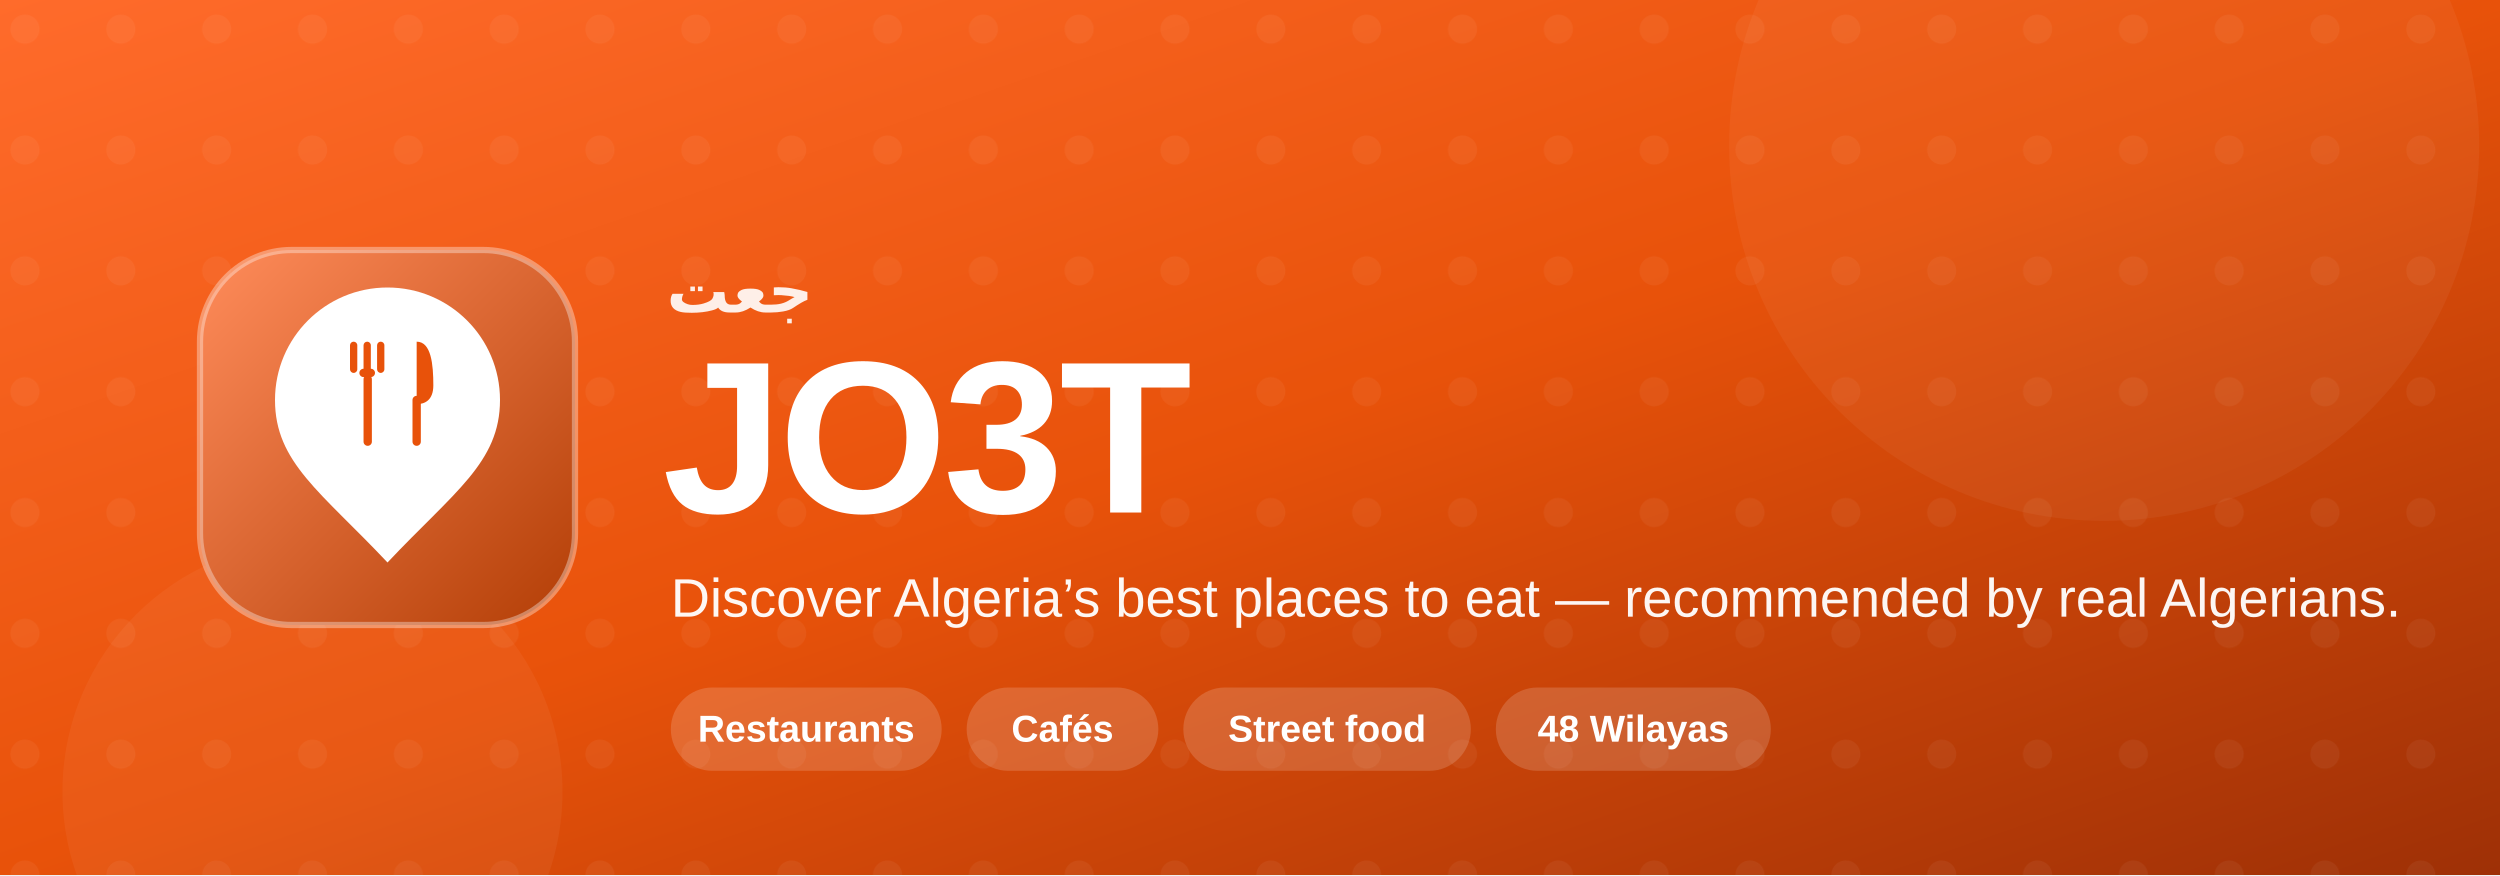
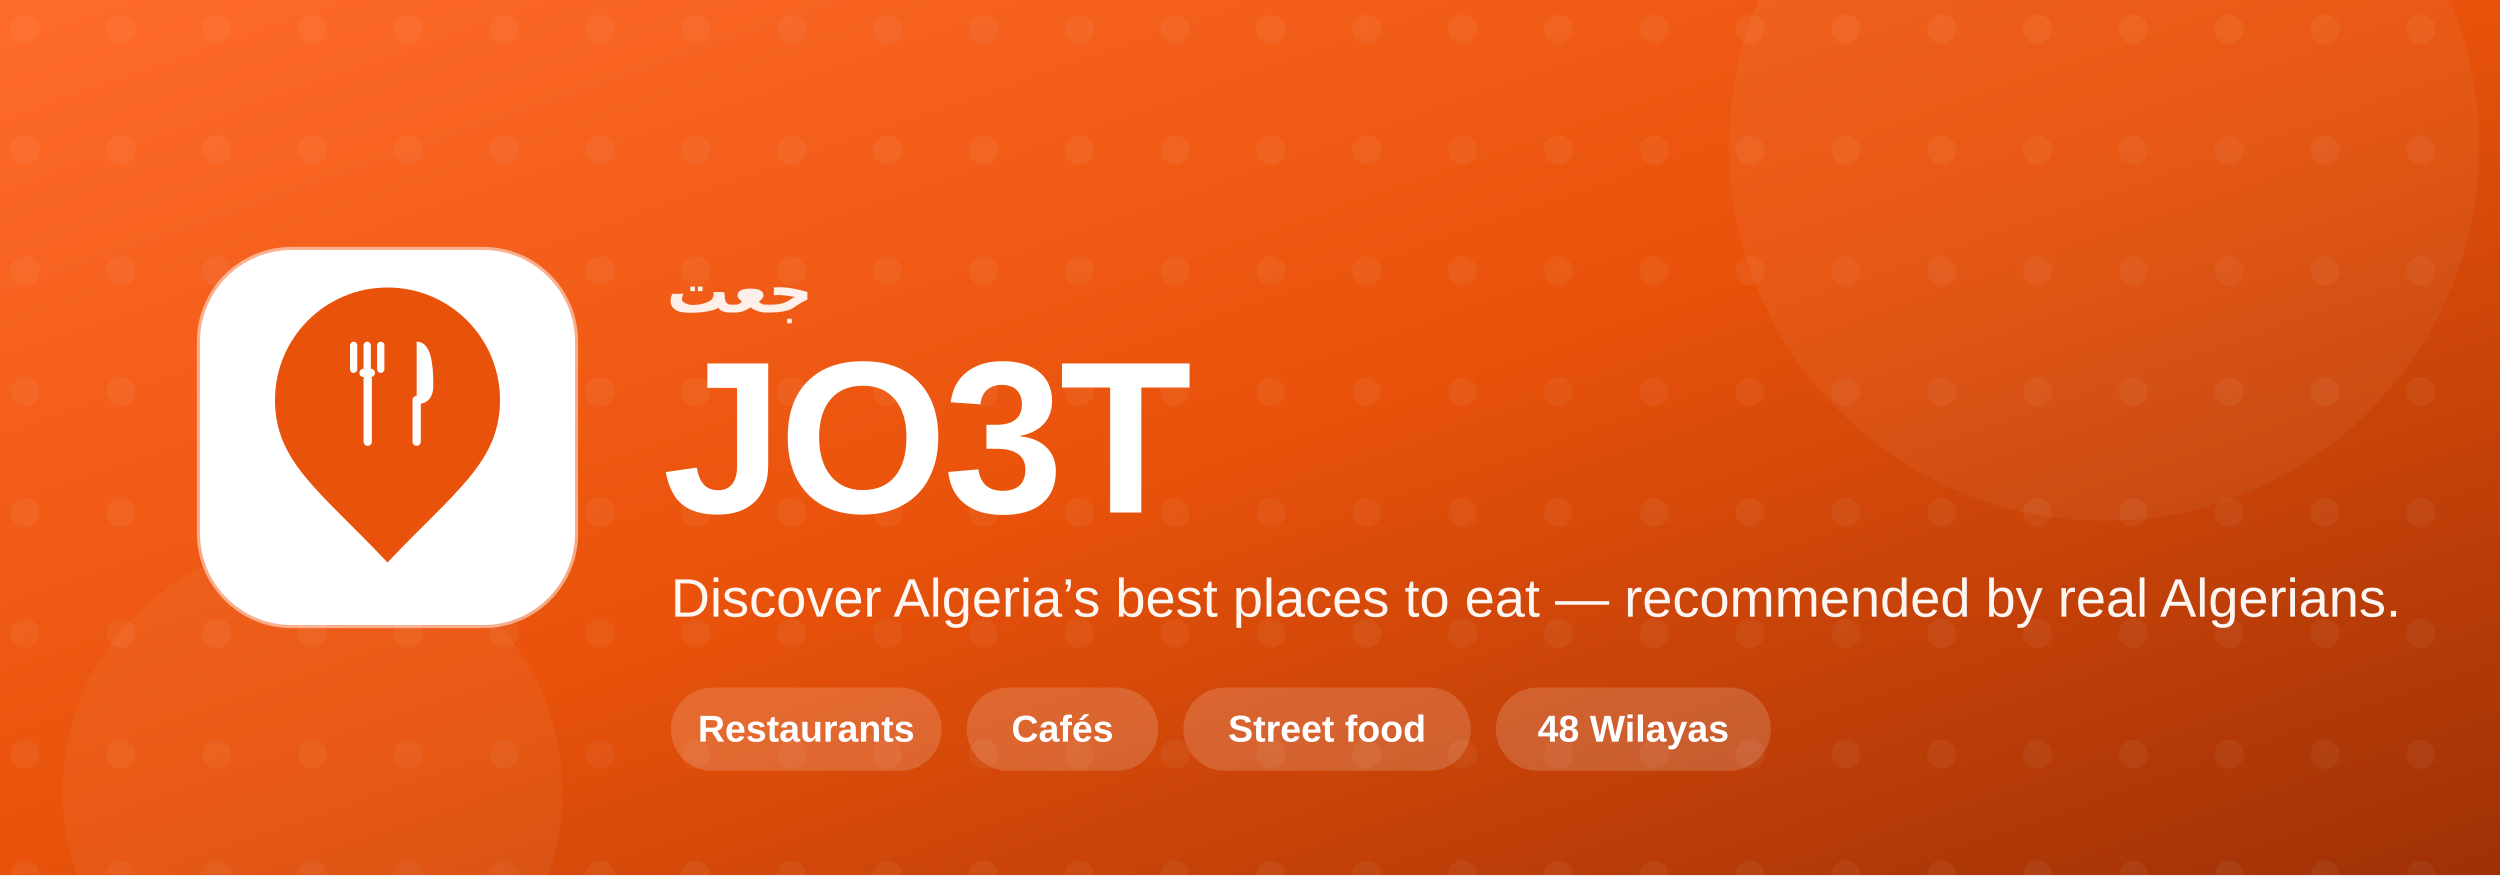
<svg xmlns="http://www.w3.org/2000/svg" viewBox="0 0 1200 420" role="img" aria-label="JO3T — discover Algeria's best places to eat">
  <defs>
    <linearGradient id="bg" x1="0" y1="0" x2="1" y2="1">
      <stop offset="0" stop-color="#FF6B2B" />
      <stop offset="0.5" stop-color="#E8520A" />
      <stop offset="1" stop-color="#9E3006" />
    </linearGradient>
    <linearGradient id="tile" x1="0" y1="0" x2="1" y2="1">
      <stop offset="0" stop-color="#FF8C5B" />
      <stop offset="1" stop-color="#B33E06" />
    </linearGradient>
    <pattern id="dots" width="46" height="58" patternUnits="userSpaceOnUse">
      <circle cx="12" cy="14" r="7" fill="#ffffff" opacity="0.05" />
    </pattern>
  </defs>
  <rect width="1200" height="420" fill="url(#bg)" />
  <rect width="1200" height="420" fill="url(#dots)" />
  <circle cx="1010" cy="70" r="180" fill="#ffffff" opacity="0.045" />
  <circle cx="150" cy="380" r="120" fill="#ffffff" opacity="0.045" />
  <g transform="translate(96,120)">
-     <rect width="180" height="180" rx="44" fill="url(#tile)" stroke="#ffffff" stroke-opacity="0.35" stroke-width="3" />
-     <path d="M90 150 C58 116 36 102 36 72 A54 54 0 1 1 144 72 C144 102 122 116 90 150 Z" fill="#ffffff" />
-     <g fill="#E8520A">
+     <rect width="180" height="180" rx="44" fill="#FFFFFF" stroke="#ffffff" stroke-opacity="0.5" stroke-width="3" />
+     <path d="M90 150 C58 116 36 102 36 72 A54 54 0 1 1 144 72 C144 102 122 116 90 150 Z" fill="#E8520A" />
+     <g fill="#FFFFFF">
      <rect x="72" y="44" width="3.5" height="15" rx="1.75" />
      <rect x="78.5" y="44" width="3.5" height="15" rx="1.75" />
      <rect x="85" y="44" width="3.5" height="15" rx="1.75" />
      <rect x="76.5" y="57" width="7.5" height="4" rx="2" />
      <rect x="78.5" y="60" width="4" height="34" rx="2" />
      <path d="M104 44 c7 0 8 11 8 21 c0 7 -4 9 -8 9 Z" />
      <rect x="102" y="70" width="4" height="24" rx="2" />
    </g>
  </g>
  <text x="320" y="150" font-family="'Plus Jakarta Sans','Segoe UI',Arial,sans-serif" font-size="30" font-weight="600" fill="#ffffff" opacity="0.9">جعت</text>
  <text x="318" y="246" font-family="'Plus Jakarta Sans','Segoe UI',Arial,sans-serif" font-size="104" font-weight="800" letter-spacing="-2" fill="#ffffff">JO3T</text>
  <text x="322" y="296" font-family="'Plus Jakarta Sans','Segoe UI',Arial,sans-serif" font-size="26" font-weight="500" fill="#ffffff" opacity="0.95">Discover Algeria’s best places to eat — recommended by real Algerians.</text>
  <g font-family="'Plus Jakarta Sans','Segoe UI',Arial,sans-serif" font-size="18" font-weight="600" fill="#ffffff">
    <g transform="translate(322,330)">
      <rect width="130" height="40" rx="20" fill="#ffffff" opacity="0.16" />
      <text x="65" y="26" text-anchor="middle">Restaurants</text>
    </g>
    <g transform="translate(464,330)">
      <rect width="92" height="40" rx="20" fill="#ffffff" opacity="0.16" />
      <text x="46" y="26" text-anchor="middle">Cafés</text>
    </g>
    <g transform="translate(568,330)">
      <rect width="138" height="40" rx="20" fill="#ffffff" opacity="0.16" />
      <text x="69" y="26" text-anchor="middle">Street food</text>
    </g>
    <g transform="translate(718,330)">
      <rect width="132" height="40" rx="20" fill="#ffffff" opacity="0.16" />
      <text x="66" y="26" text-anchor="middle">48 Wilayas</text>
    </g>
  </g>
</svg>
